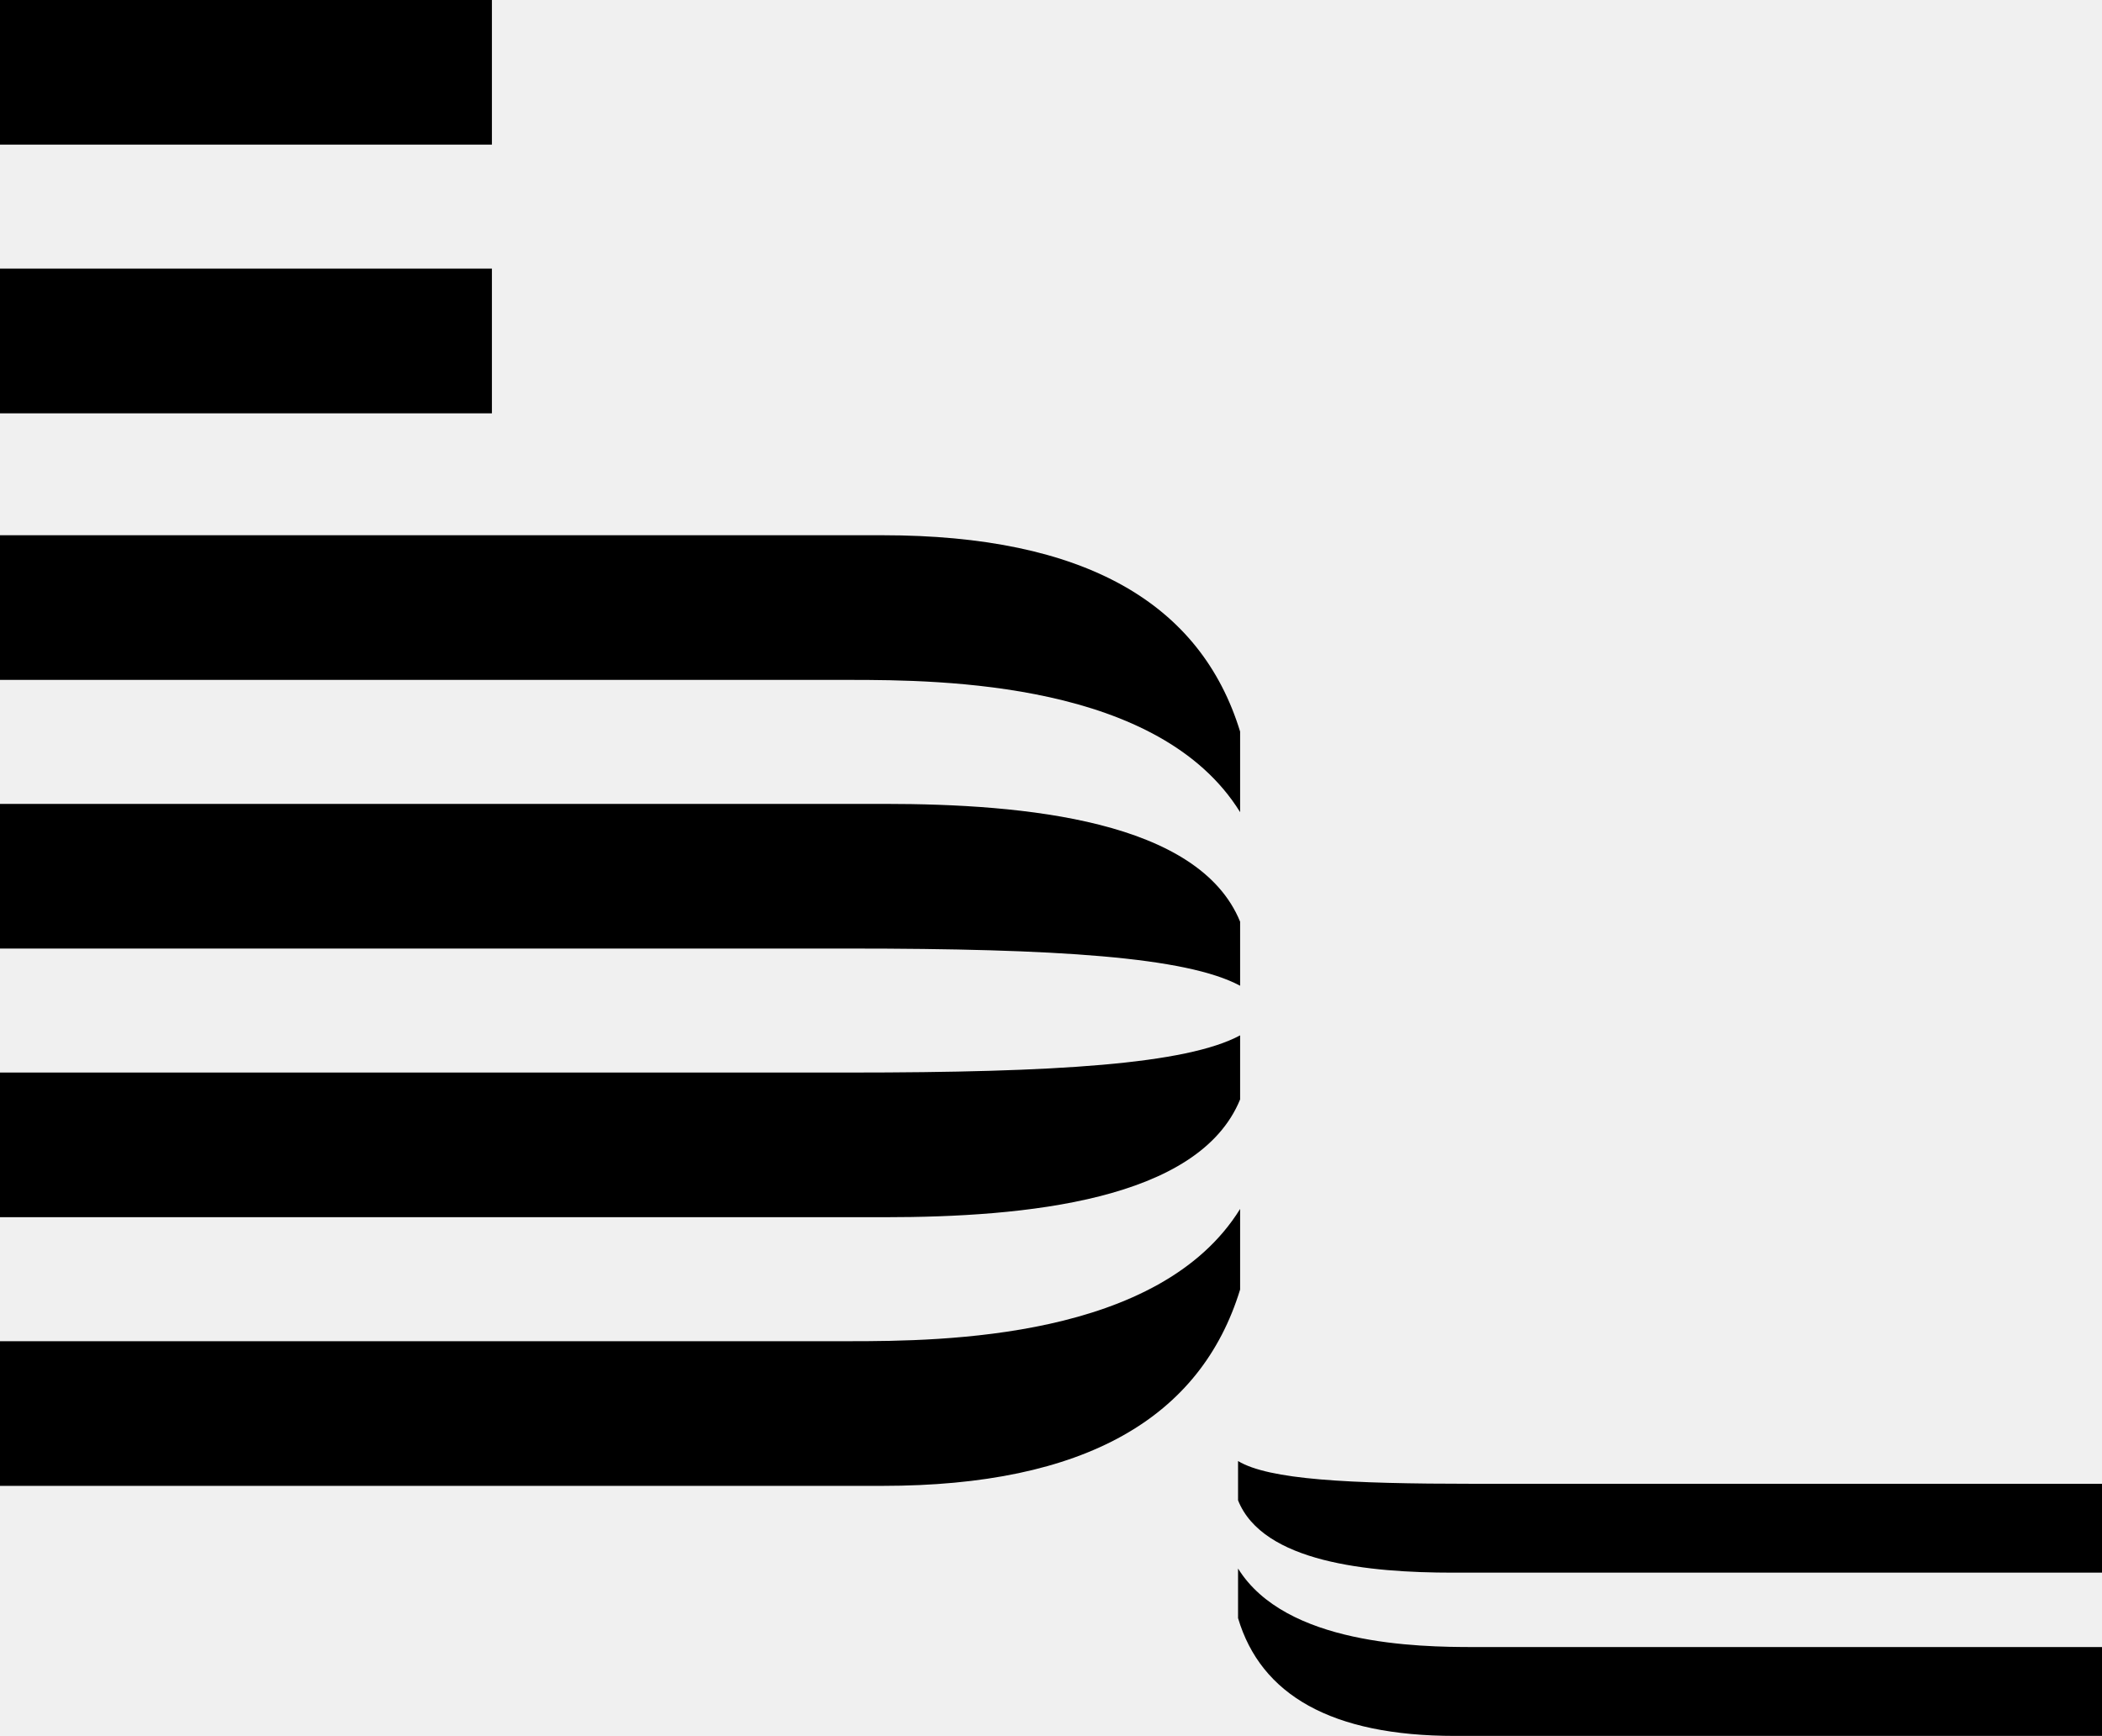
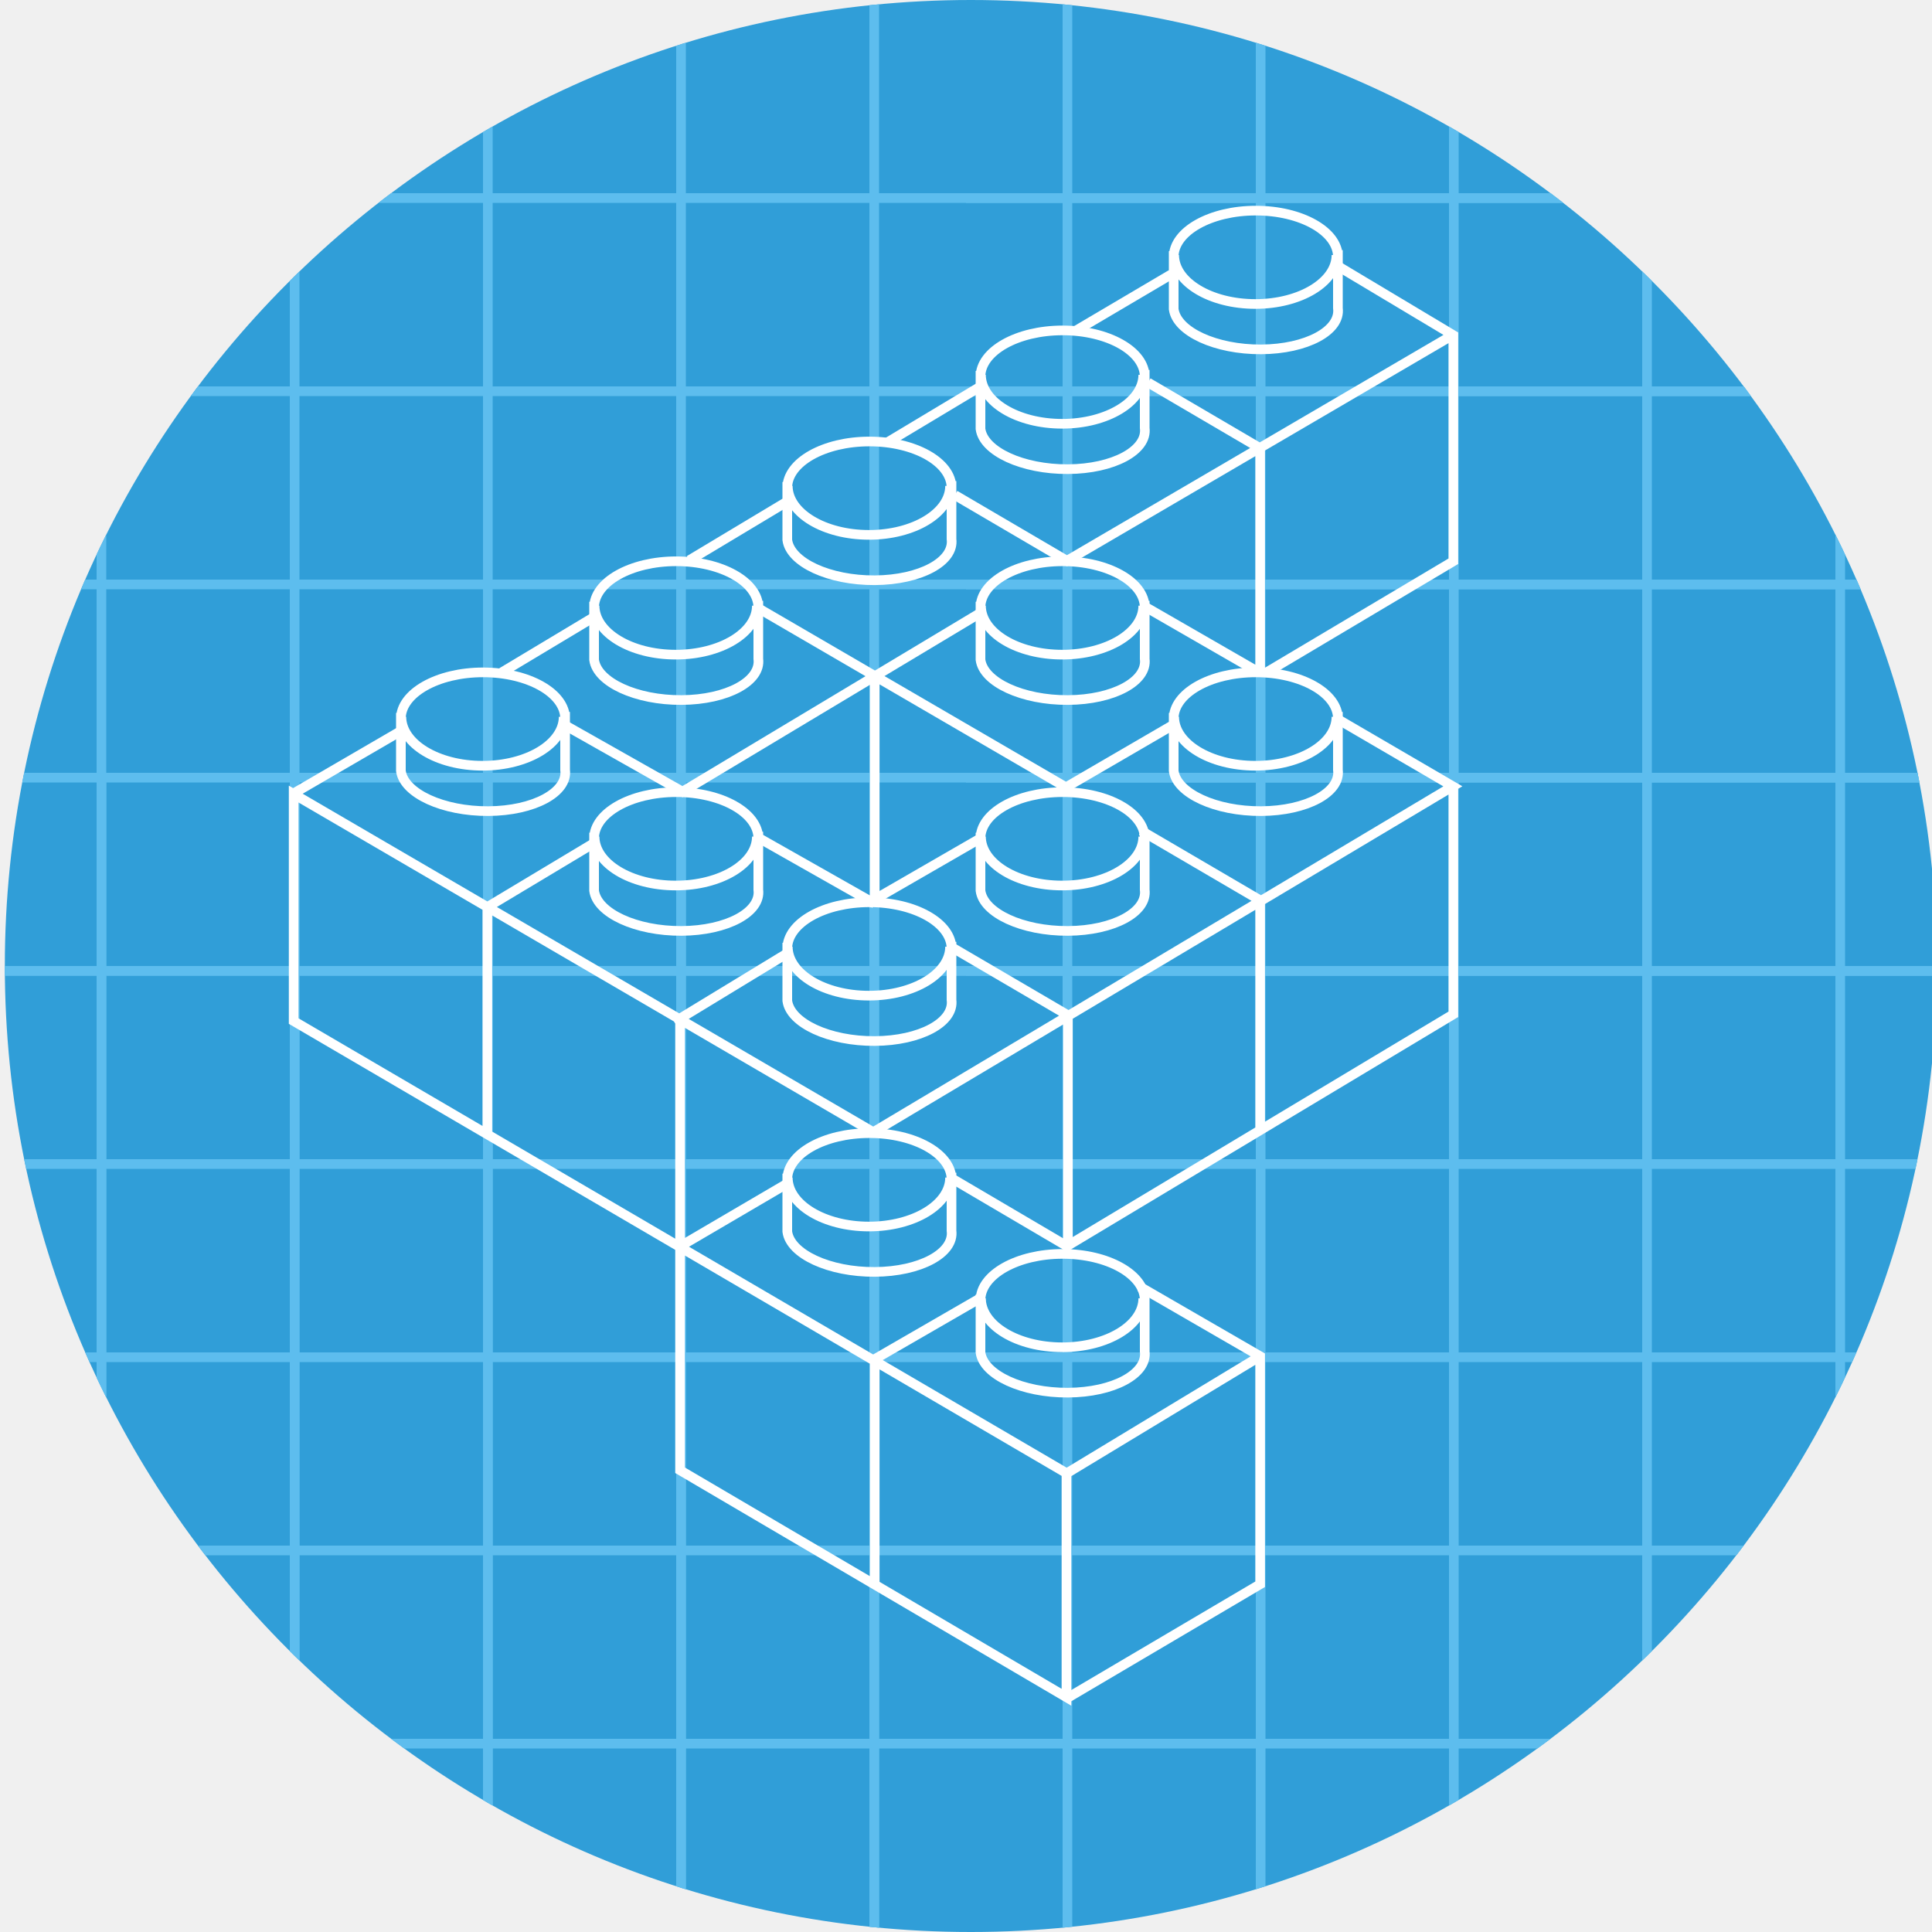
- <svg xmlns="http://www.w3.org/2000/svg" version="1.1" id="Layer_1" x="0px" y="0px" viewBox="0 0 101.7 84" style="enable-background:new 0 0 101.7 84;" xml:space="preserve">
-   <g>
-     <path d="M0,13h23.8v7H0V13z M0,0h23.8v7H0V0z M42.7,25.9H0v7h41.1c4.5,0,15,0.1,18.9,6.4v-3.9C58.1,29.2,52.5,25.9,42.7,25.9z    M42.8,38.9H0v7h41.1c10,0,16.3,0.4,18.9,1.8v-3.1C58,39.7,49.6,38.9,42.8,38.9z M42.7,71.9H0v-7h41.1c4.5,0,15-0.1,18.9-6.4v3.9   C58.1,68.6,52.5,71.9,42.7,71.9z M42.8,58.9H0v-7h41.1c10,0,16.3-0.4,18.9-1.8v3.1C58,58.1,49.6,58.9,42.8,58.9z M70.4,84h31.4   v-4.3H71.3c-2.7,0-9.1-0.1-11.4-3.8v2.4C61,82,64.4,84,70.4,84z M70.3,76.1h31.4v-4.3H71.3c-6.1,0-9.9-0.2-11.4-1.1v1.9   C61.1,75.6,66.2,76.1,70.3,76.1z" />
+ <svg xmlns="http://www.w3.org/2000/svg" xmlns:xlink="http://www.w3.org/1999/xlink" viewBox="50 -50 200 200">
+   <clipPath id="a">
+     <circle id="b" fill="#309ed8" cx="150.5" cy="50" r="100" />
+   </clipPath>
+   <g clip-path="url(#a)">
+     <use xlink:href="#b" />
+     <path id="c" d="M60.5-50v200m20 0V-50m20 0v250m20 0V-50m20 0v250M50-29.5h200m0 20H50m0 20h200m0 20H50m0 20h200" stroke="#5dbdee" />
+     <use xlink:href="#c" x="100" />
+     <use xlink:href="#c" y="80" />
+     <path id="d" stroke="#fff" fill="none" d="M171.5-24v6a8.3 4.1 2 0 0 17-.1v-6m-.15.5a5.8 3.5 0 1 1-16.8 0m-.05.2a7 3.95 0 1 1 17 0" />
+     <use xlink:href="#d" y="47.8" />
+     <use xlink:href="#d" x="-20" y="12.4" />
+     <use xlink:href="#d" x="-20" y="36.3" />
+     <use xlink:href="#d" x="-20" y="60.2" />
+     <use xlink:href="#d" x="-20" y="108" />
+     <use xlink:href="#d" x="-40" y="23.9" />
+     <use xlink:href="#d" x="-40" y="71.6" />
+     <use xlink:href="#d" x="-40" y="95.5" />
+     <use xlink:href="#d" x="-60" y="36.3" />
+     <use xlink:href="#d" x="-80" y="47.8" />
+     <use xlink:href="#d" x="-60" y="60.2" />
+     <path stroke="#fff" fill="none" d="M188.4 24.4l12 7-60 35.8-60-35v23.5l80 46.8v23.2l-40-23.5V55.3m-.6.5l12-7.3M168 83.2l12.45 7.2V114l-20 11.8m0-23.3l20-12.1m-39.9 23.6V90.4m-.35.5l11.6-6.7m-31.7-5l11.6-6.8m-31.25-5V43.9l11-6.6m-31-5.2l11-6.4m10.5-6.1l10-6m9.4-5.6l10-6m10.5-6.2l10-6m9.4-5.5l10-5.9m17-1l12.2 7.3V8.1l-19.5 11.6m-.5 0V-3.6l-11.6-6.8m-20 11.65l11.6 6.8 40-23.4m-92 40.4l12.2 6.9 31-18.6m-23-.3l31.7 18.45 11-6.4m-3-12.4l11.8 6.8m-12 16.5l12.3 7.2v23.9m-32.2-19.2l12.3 7.2V79m-12-7l11.9 7 40-24V31.4m-59.9-11.9v23.6l11-6.35m-23 0l12 6.8" />
  </g>
</svg>
